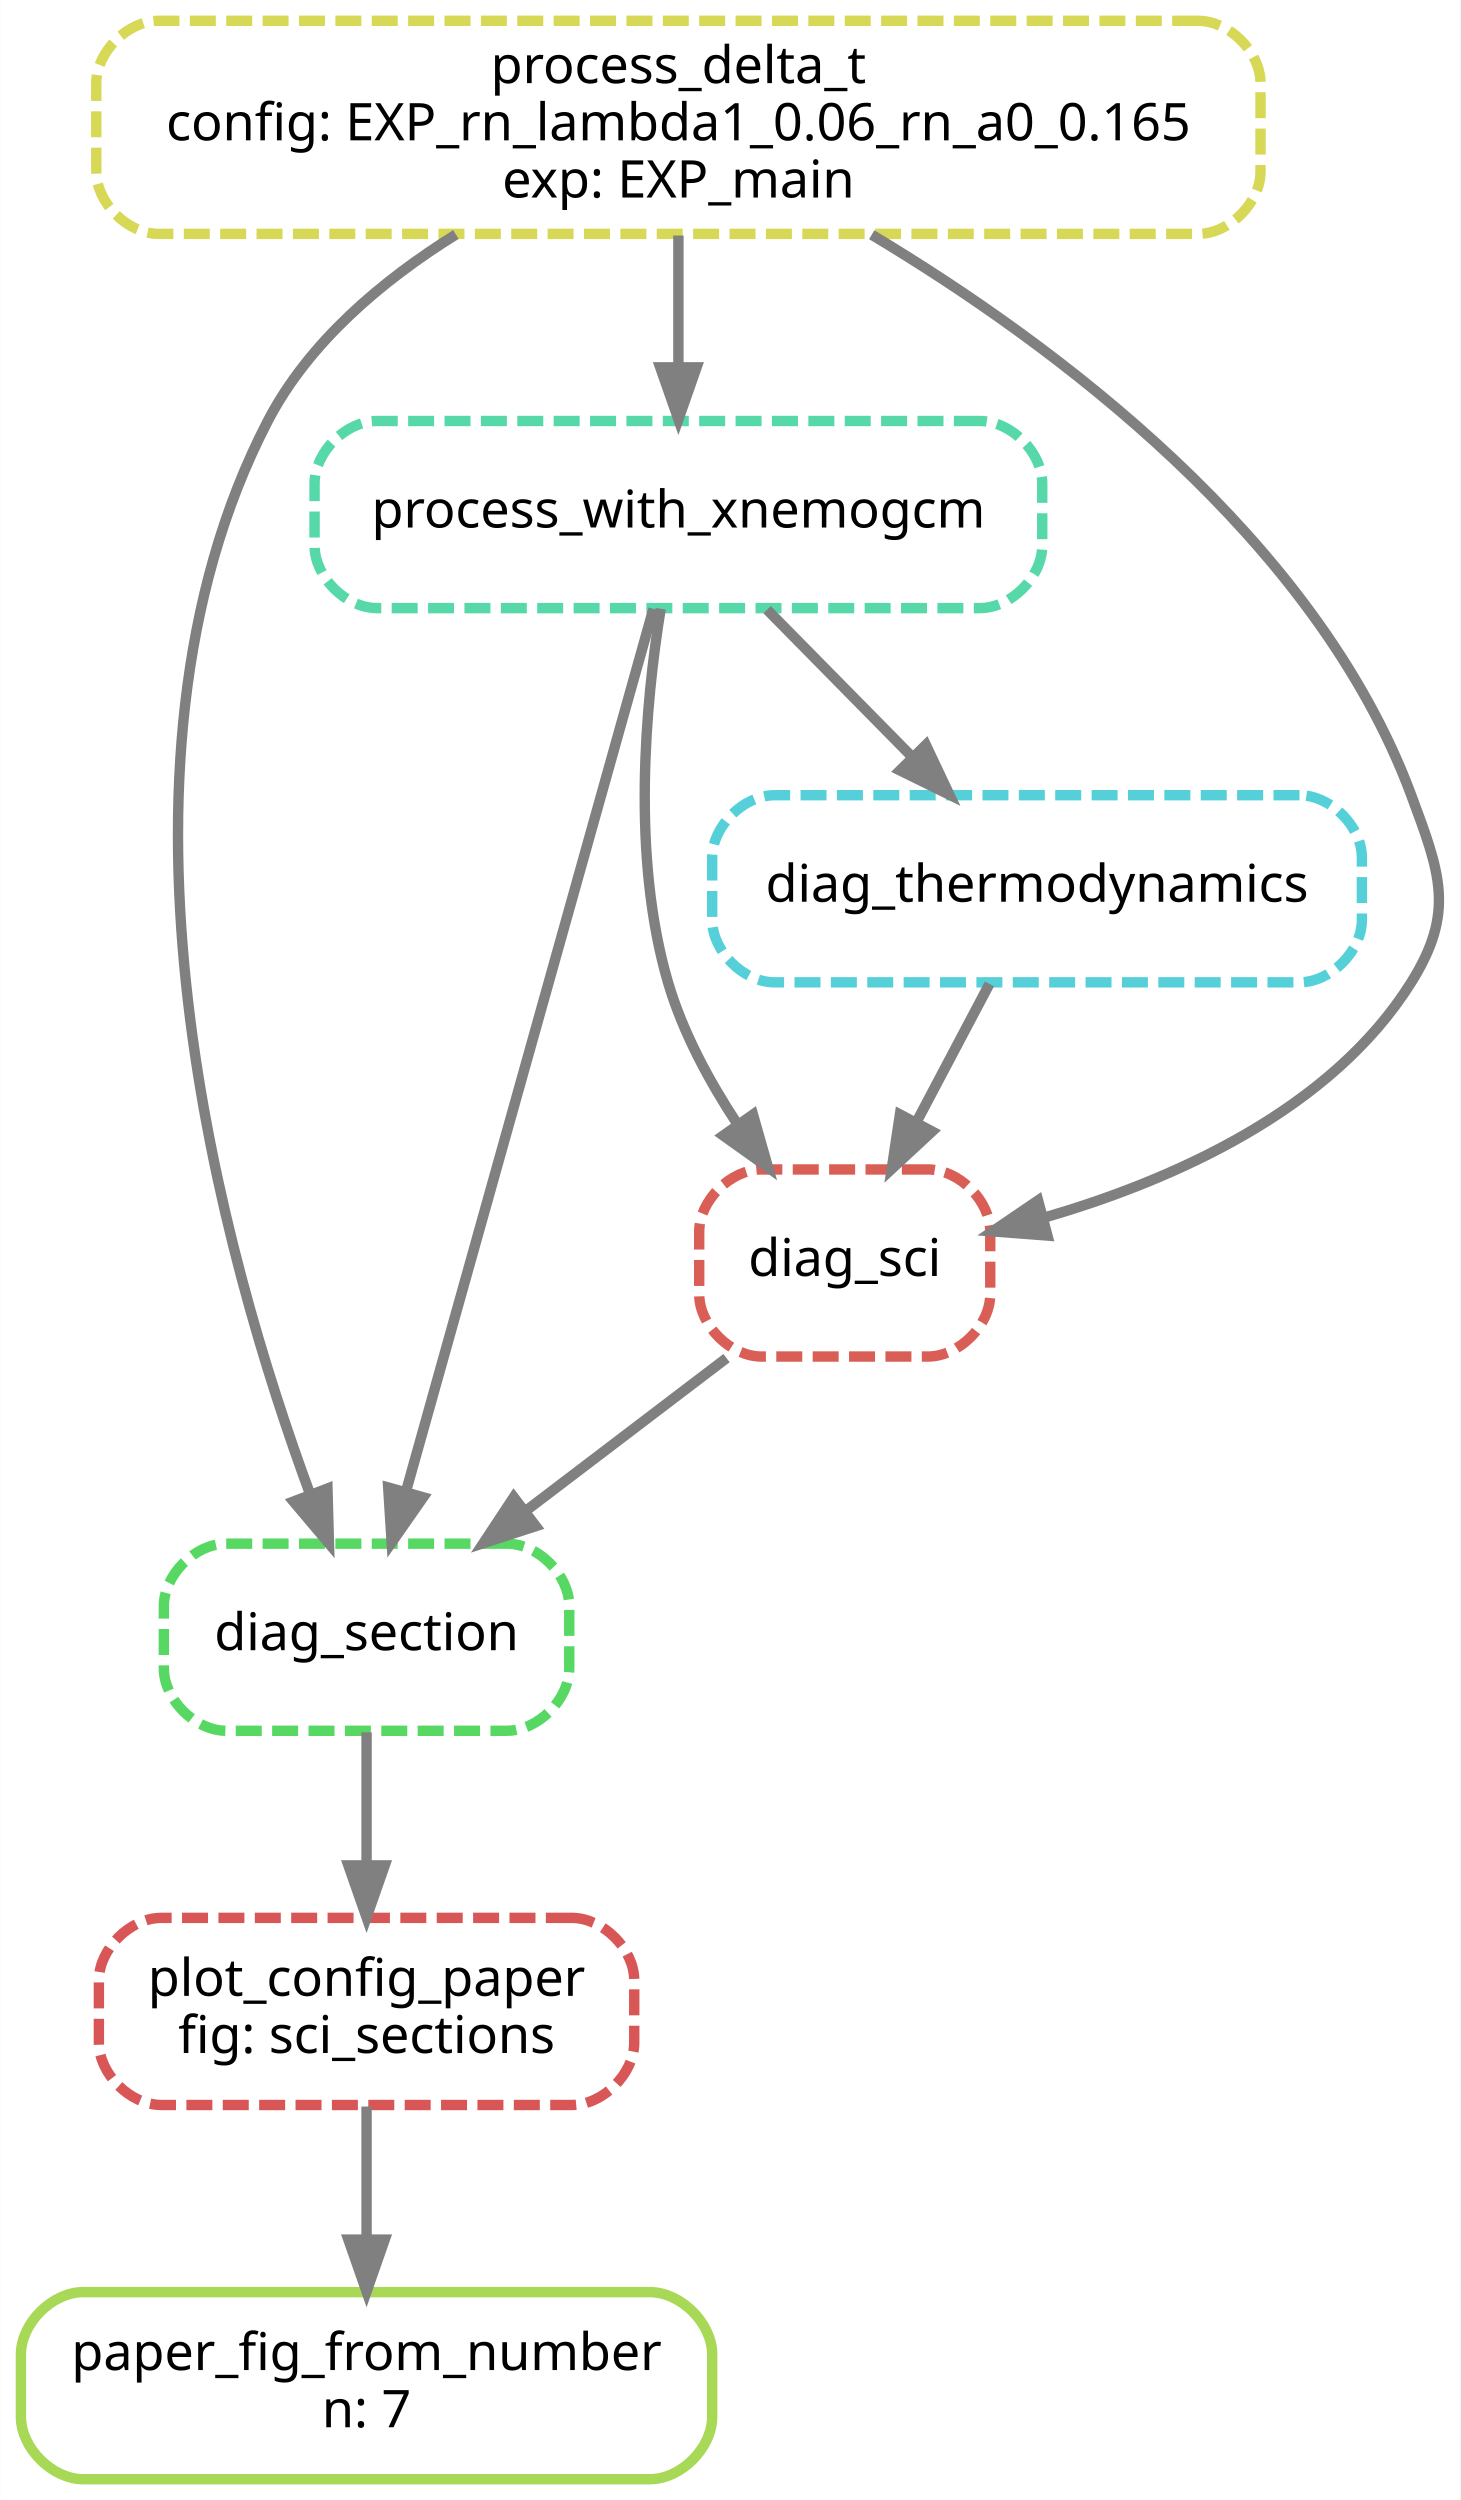
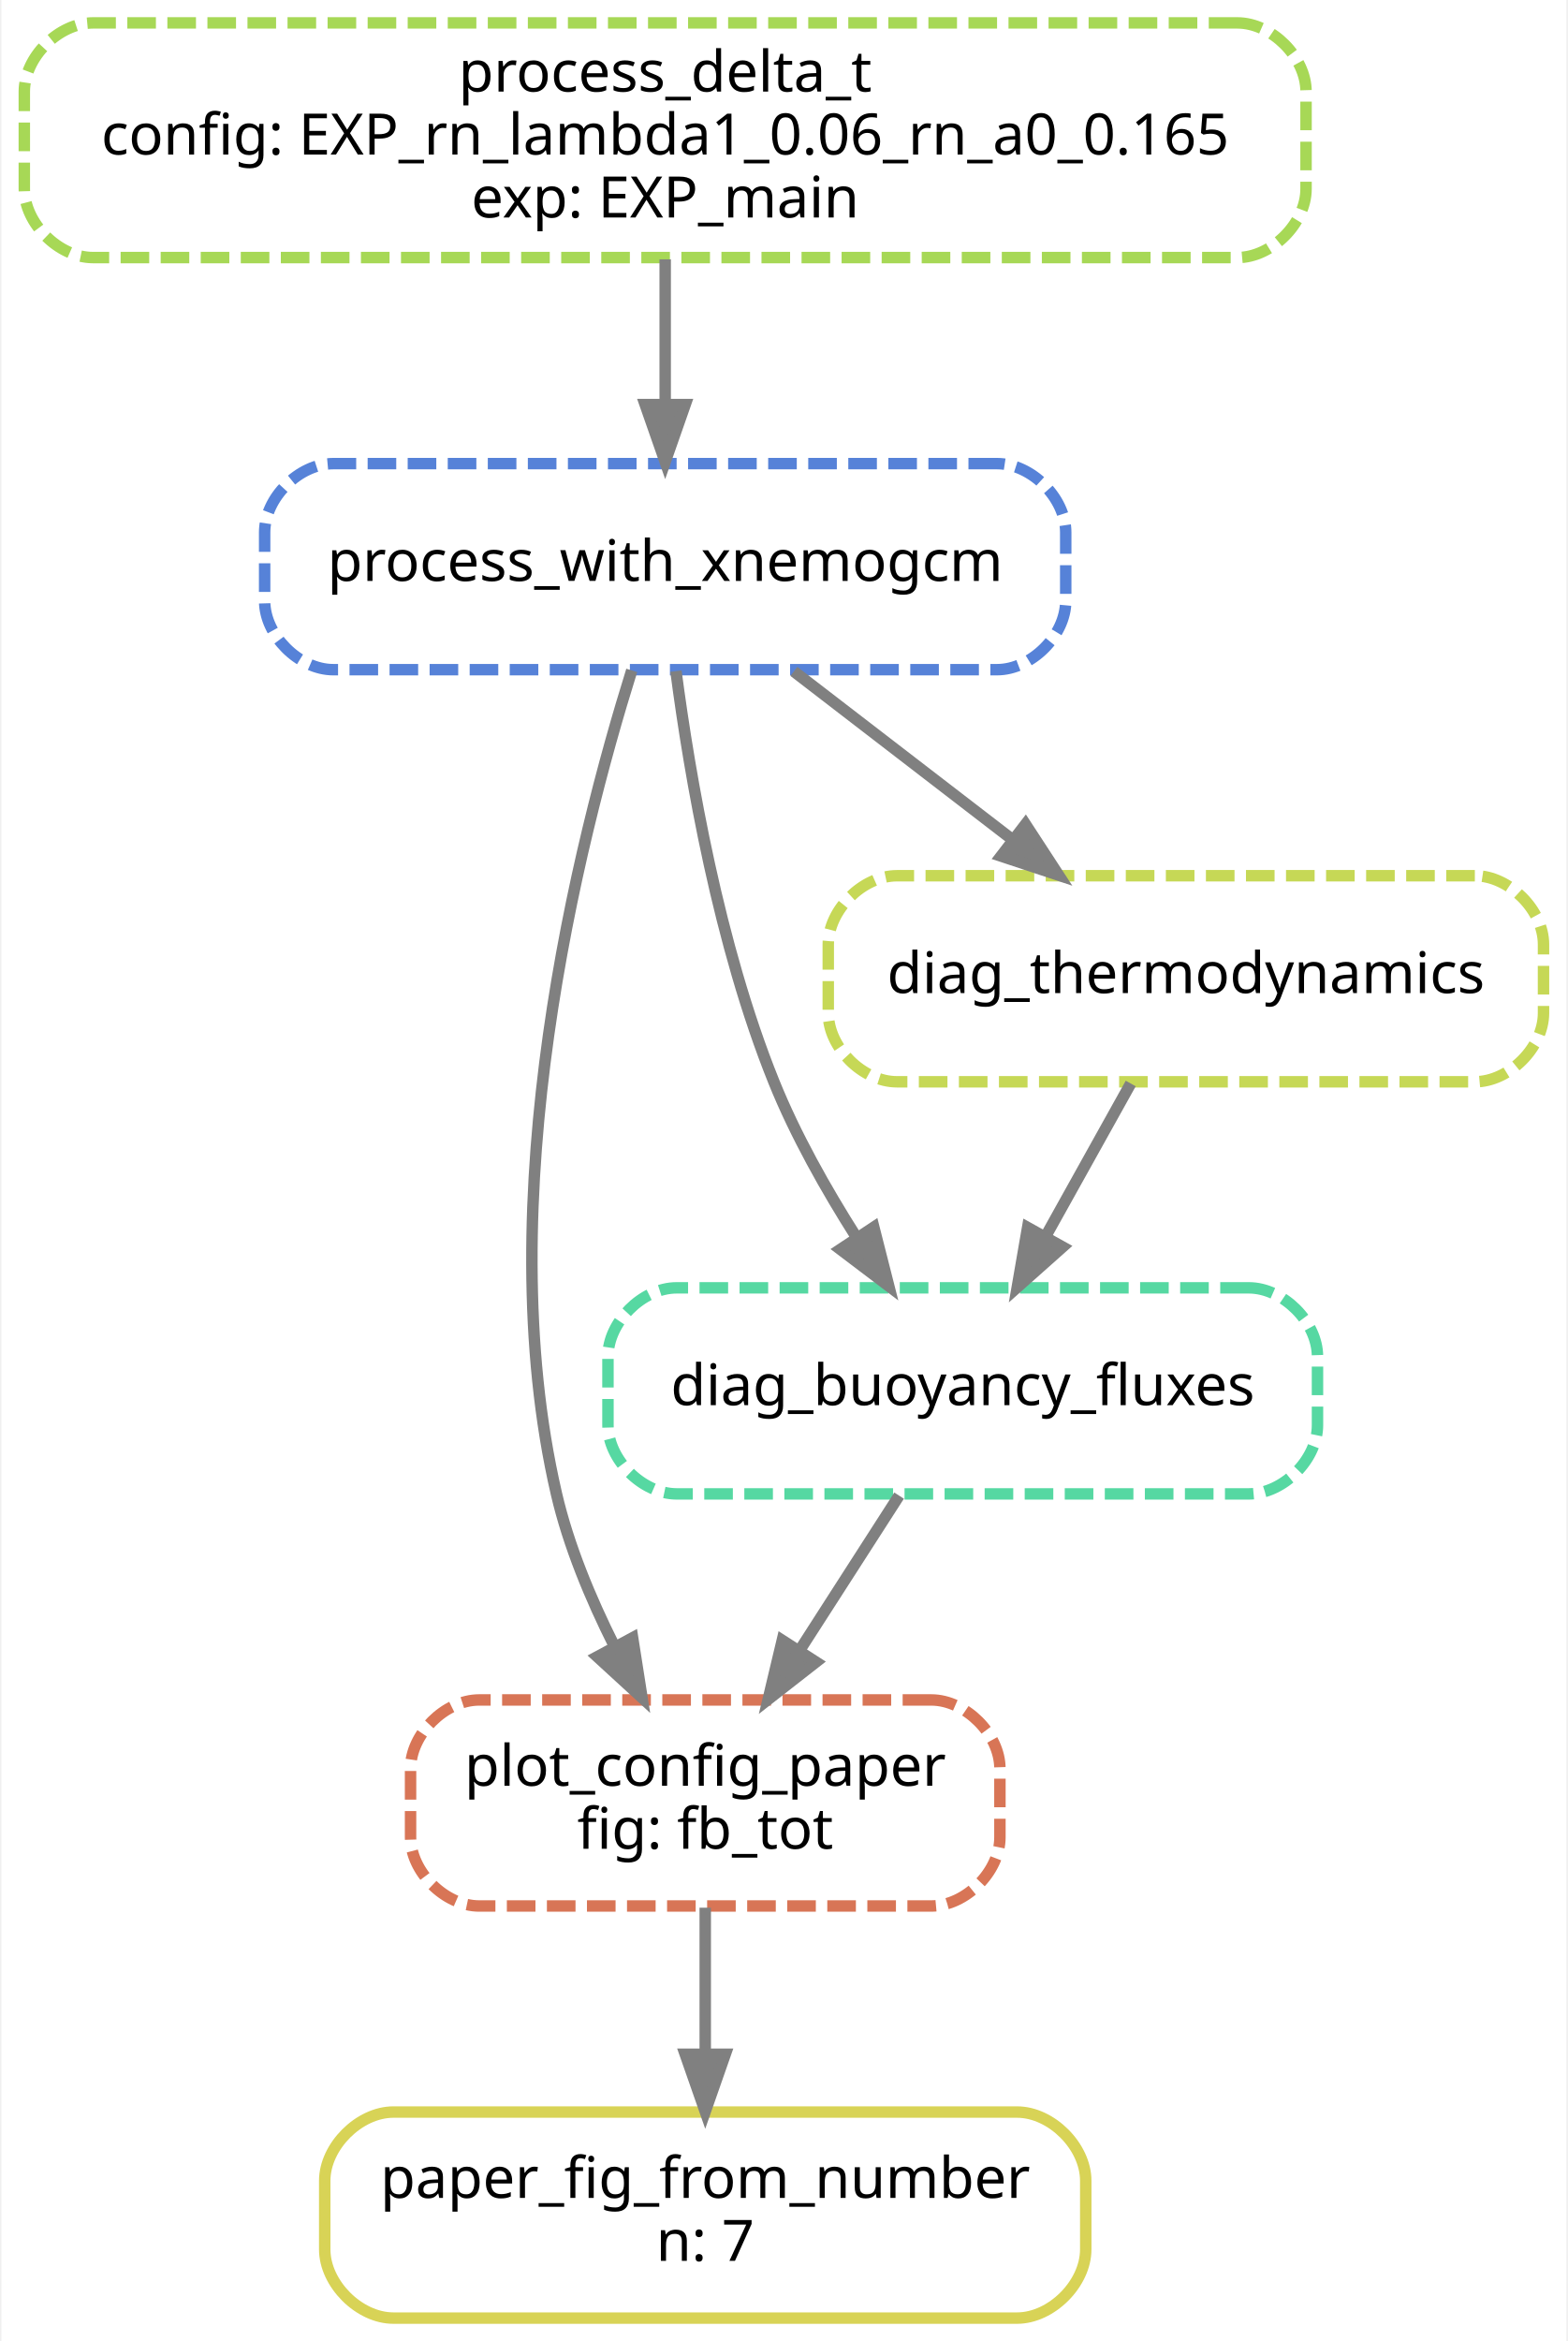
- <svg xmlns="http://www.w3.org/2000/svg" width="281pt" height="481pt" viewBox="0.00 0.00 280.95 481.00">
-   <g id="graph0" class="graph" transform="scale(1 1) rotate(0) translate(4 477)">
-     <polygon fill="white" stroke="transparent" points="-4,4 -4,-477 276.95,-477 276.95,4 -4,4" />
+ <svg xmlns="http://www.w3.org/2000/svg" width="274pt" height="409pt" viewBox="0.00 0.00 273.50 409.00">
+   <g id="graph0" class="graph" transform="scale(1 1) rotate(0) translate(4 405)">
+     <polygon fill="white" stroke="transparent" points="-4,4 -4,-405 269.5,-405 269.5,4 -4,4" />
    <g id="node1" class="node">
-       <path fill="none" stroke="#a7d856" stroke-width="2" d="M121,-36C121,-36 12,-36 12,-36 6,-36 0,-30 0,-24 0,-24 0,-12 0,-12 0,-6 6,0 12,0 12,0 121,0 121,0 127,0 133,-6 133,-12 133,-12 133,-24 133,-24 133,-30 127,-36 121,-36" />
-       <text text-anchor="middle" x="66.5" y="-21" font-family="sans" font-size="10.00">paper_fig_from_number</text>
-       <text text-anchor="middle" x="66.5" y="-10" font-family="sans" font-size="10.00">n: 7</text>
+       <path fill="none" stroke="#d8d356" stroke-width="2" d="M173.5,-36C173.5,-36 64.5,-36 64.5,-36 58.5,-36 52.5,-30 52.5,-24 52.5,-24 52.5,-12 52.5,-12 52.5,-6 58.5,0 64.5,0 64.5,0 173.5,0 173.5,0 179.5,0 185.5,-6 185.5,-12 185.5,-12 185.5,-24 185.5,-24 185.5,-30 179.5,-36 173.5,-36" />
+       <text text-anchor="middle" x="119" y="-21" font-family="sans" font-size="10.00">paper_fig_from_number</text>
+       <text text-anchor="middle" x="119" y="-10" font-family="sans" font-size="10.00">n: 7</text>
    </g>
    <g id="node2" class="node">
-       <path fill="none" stroke="#d85656" stroke-width="2" stroke-dasharray="5,2" d="M106,-108C106,-108 27,-108 27,-108 21,-108 15,-102 15,-96 15,-96 15,-84 15,-84 15,-78 21,-72 27,-72 27,-72 106,-72 106,-72 112,-72 118,-78 118,-84 118,-84 118,-96 118,-96 118,-102 112,-108 106,-108" />
-       <text text-anchor="middle" x="66.5" y="-93" font-family="sans" font-size="10.00">plot_config_paper</text>
-       <text text-anchor="middle" x="66.5" y="-82" font-family="sans" font-size="10.00">fig: sci_sections</text>
+       <path fill="none" stroke="#d87556" stroke-width="2" stroke-dasharray="5,2" d="M158.5,-108C158.5,-108 79.5,-108 79.5,-108 73.5,-108 67.5,-102 67.5,-96 67.5,-96 67.5,-84 67.5,-84 67.5,-78 73.5,-72 79.5,-72 79.5,-72 158.5,-72 158.5,-72 164.5,-72 170.5,-78 170.5,-84 170.5,-84 170.5,-96 170.5,-96 170.5,-102 164.5,-108 158.5,-108" />
+       <text text-anchor="middle" x="119" y="-93" font-family="sans" font-size="10.00">plot_config_paper</text>
+       <text text-anchor="middle" x="119" y="-82" font-family="sans" font-size="10.00">fig: fb_tot</text>
    </g>
    <g id="edge1" class="edge">
-       <path fill="none" stroke="grey" stroke-width="2" d="M66.5,-71.7C66.5,-63.98 66.5,-54.71 66.5,-46.11" />
-       <polygon fill="grey" stroke="grey" stroke-width="2" points="70,-46.1 66.5,-36.1 63,-46.1 70,-46.1" />
+       <path fill="none" stroke="grey" stroke-width="2" d="M119,-71.7C119,-63.98 119,-54.71 119,-46.11" />
+       <polygon fill="grey" stroke="grey" stroke-width="2" points="122.5,-46.1 119,-36.1 115.5,-46.1 122.5,-46.1" />
    </g>
    <g id="node3" class="node">
-       <path fill="none" stroke="#56d863" stroke-width="2" stroke-dasharray="5,2" d="M93.5,-180C93.5,-180 39.5,-180 39.5,-180 33.5,-180 27.5,-174 27.5,-168 27.5,-168 27.5,-156 27.5,-156 27.5,-150 33.5,-144 39.5,-144 39.5,-144 93.5,-144 93.5,-144 99.5,-144 105.5,-150 105.5,-156 105.5,-156 105.5,-168 105.5,-168 105.5,-174 99.5,-180 93.5,-180" />
-       <text text-anchor="middle" x="66.5" y="-159.5" font-family="sans" font-size="10.00">diag_section</text>
+       <path fill="none" stroke="#5682d8" stroke-width="2" stroke-dasharray="5,2" d="M170,-324C170,-324 54,-324 54,-324 48,-324 42,-318 42,-312 42,-312 42,-300 42,-300 42,-294 48,-288 54,-288 54,-288 170,-288 170,-288 176,-288 182,-294 182,-300 182,-300 182,-312 182,-312 182,-318 176,-324 170,-324" />
+       <text text-anchor="middle" x="112" y="-303.5" font-family="sans" font-size="10.00">process_with_xnemogcm</text>
    </g>
    <g id="edge2" class="edge">
-       <path fill="none" stroke="grey" stroke-width="2" d="M66.5,-143.7C66.5,-135.98 66.5,-126.71 66.5,-118.11" />
-       <polygon fill="grey" stroke="grey" stroke-width="2" points="70,-118.1 66.5,-108.1 63,-118.1 70,-118.1" />
+       <path fill="none" stroke="grey" stroke-width="2" d="M106.16,-287.87C96.89,-258.21 81.04,-195.54 93,-144 95.1,-134.96 98.97,-125.68 103.09,-117.47" />
+       <polygon fill="grey" stroke="grey" stroke-width="2" points="106.31,-118.86 107.95,-108.39 100.14,-115.55 106.31,-118.86" />
+     </g>
+     <g id="node5" class="node">
+       <path fill="none" stroke="#56d8a2" stroke-width="2" stroke-dasharray="5,2" d="M214,-180C214,-180 114,-180 114,-180 108,-180 102,-174 102,-168 102,-168 102,-156 102,-156 102,-150 108,-144 114,-144 114,-144 214,-144 214,-144 220,-144 226,-150 226,-156 226,-156 226,-168 226,-168 226,-174 220,-180 214,-180" />
+       <text text-anchor="middle" x="164" y="-159.5" font-family="sans" font-size="10.00">diag_buoyancy_fluxes</text>
+     </g>
+     <g id="edge5" class="edge">
+       <path fill="none" stroke="grey" stroke-width="2" d="M113.88,-287.75C116.29,-269.43 121.36,-239.88 131,-216 134.75,-206.7 140.11,-197.2 145.41,-188.86" />
+       <polygon fill="grey" stroke="grey" stroke-width="2" points="148.46,-190.59 151.07,-180.32 142.62,-186.72 148.46,-190.59" />
+     </g>
+     <g id="node6" class="node">
+       <path fill="none" stroke="#c6d856" stroke-width="2" stroke-dasharray="5,2" d="M253.5,-252C253.5,-252 152.5,-252 152.5,-252 146.5,-252 140.5,-246 140.5,-240 140.5,-240 140.5,-228 140.5,-228 140.5,-222 146.5,-216 152.5,-216 152.5,-216 253.5,-216 253.5,-216 259.5,-216 265.5,-222 265.5,-228 265.5,-228 265.5,-240 265.5,-240 265.5,-246 259.5,-252 253.5,-252" />
+       <text text-anchor="middle" x="203" y="-231.5" font-family="sans" font-size="10.00">diag_thermodynamics</text>
+     </g>
+     <g id="edge7" class="edge">
+       <path fill="none" stroke="grey" stroke-width="2" d="M134.49,-287.7C145.96,-278.88 160.06,-268.03 172.48,-258.47" />
+       <polygon fill="grey" stroke="grey" stroke-width="2" points="174.97,-260.98 180.76,-252.1 170.7,-255.43 174.97,-260.98" />
    </g>
    <g id="node4" class="node">
-       <path fill="none" stroke="#56d8a9" stroke-width="2" stroke-dasharray="5,2" d="M184.5,-396C184.5,-396 68.5,-396 68.5,-396 62.5,-396 56.5,-390 56.5,-384 56.5,-384 56.5,-372 56.5,-372 56.5,-366 62.5,-360 68.5,-360 68.5,-360 184.5,-360 184.5,-360 190.5,-360 196.5,-366 196.5,-372 196.5,-372 196.5,-384 196.5,-384 196.5,-390 190.5,-396 184.5,-396" />
-       <text text-anchor="middle" x="126.5" y="-375.5" font-family="sans" font-size="10.00">process_with_xnemogcm</text>
+       <path fill="none" stroke="#a7d856" stroke-width="2" stroke-dasharray="5,2" d="M212,-401C212,-401 12,-401 12,-401 6,-401 0,-395 0,-389 0,-389 0,-372 0,-372 0,-366 6,-360 12,-360 12,-360 212,-360 212,-360 218,-360 224,-366 224,-372 224,-372 224,-389 224,-389 224,-395 218,-401 212,-401" />
+       <text text-anchor="middle" x="112" y="-389" font-family="sans" font-size="10.00">process_delta_t</text>
+       <text text-anchor="middle" x="112" y="-378" font-family="sans" font-size="10.00">config: EXP_rn_lambda1_0.06_rn_a0_0.165</text>
+       <text text-anchor="middle" x="112" y="-367" font-family="sans" font-size="10.00">exp: EXP_main</text>
+     </g>
+     <g id="edge4" class="edge">
+       <path fill="none" stroke="grey" stroke-width="2" d="M112,-359.69C112,-351.91 112,-342.84 112,-334.45" />
+       <polygon fill="grey" stroke="grey" stroke-width="2" points="115.5,-334.32 112,-324.32 108.5,-334.32 115.5,-334.32" />
    </g>
    <g id="edge3" class="edge">
-       <path fill="none" stroke="grey" stroke-width="2" d="M121.69,-359.85C111.29,-322.75 86.63,-234.81 74.1,-190.1" />
-       <polygon fill="grey" stroke="grey" stroke-width="2" points="77.4,-188.92 71.33,-180.23 70.66,-190.81 77.4,-188.92" />
-     </g>
-     <g id="node6" class="node">
-       <path fill="none" stroke="#d85e56" stroke-width="2" stroke-dasharray="5,2" d="M174.5,-252C174.5,-252 142.5,-252 142.5,-252 136.5,-252 130.5,-246 130.5,-240 130.5,-240 130.5,-228 130.5,-228 130.5,-222 136.5,-216 142.5,-216 142.5,-216 174.5,-216 174.5,-216 180.5,-216 186.5,-222 186.5,-228 186.5,-228 186.5,-240 186.5,-240 186.5,-246 180.5,-252 174.5,-252" />
-       <text text-anchor="middle" x="158.5" y="-231.5" font-family="sans" font-size="10.00">diag_sci</text>
-     </g>
-     <g id="edge7" class="edge">
-       <path fill="none" stroke="grey" stroke-width="2" d="M123.09,-359.87C120.16,-341.65 117.41,-312.17 124.5,-288 127.3,-278.45 132.41,-268.98 137.83,-260.76" />
-       <polygon fill="grey" stroke="grey" stroke-width="2" points="140.85,-262.56 143.75,-252.37 135.12,-258.52 140.85,-262.56" />
-     </g>
-     <g id="node7" class="node">
-       <path fill="none" stroke="#56d0d8" stroke-width="2" stroke-dasharray="5,2" d="M246,-324C246,-324 145,-324 145,-324 139,-324 133,-318 133,-312 133,-312 133,-300 133,-300 133,-294 139,-288 145,-288 145,-288 246,-288 246,-288 252,-288 258,-294 258,-300 258,-300 258,-312 258,-312 258,-318 252,-324 246,-324" />
-       <text text-anchor="middle" x="195.5" y="-303.5" font-family="sans" font-size="10.00">diag_thermodynamics</text>
-     </g>
-     <g id="edge10" class="edge">
-       <path fill="none" stroke="grey" stroke-width="2" d="M143.56,-359.7C152,-351.14 162.32,-340.66 171.54,-331.3" />
-       <polygon fill="grey" stroke="grey" stroke-width="2" points="174.11,-333.68 178.64,-324.1 169.13,-328.77 174.11,-333.68" />
-     </g>
-     <g id="node5" class="node">
-       <path fill="none" stroke="#d6d856" stroke-width="2" stroke-dasharray="5,2" d="M226.5,-473C226.5,-473 26.5,-473 26.5,-473 20.5,-473 14.5,-467 14.5,-461 14.5,-461 14.5,-444 14.5,-444 14.5,-438 20.5,-432 26.5,-432 26.5,-432 226.5,-432 226.5,-432 232.5,-432 238.5,-438 238.5,-444 238.5,-444 238.5,-461 238.5,-461 238.5,-467 232.5,-473 226.5,-473" />
-       <text text-anchor="middle" x="126.5" y="-461" font-family="sans" font-size="10.00">process_delta_t</text>
-       <text text-anchor="middle" x="126.5" y="-450" font-family="sans" font-size="10.00">config: EXP_rn_lambda1_0.06_rn_a0_0.165</text>
-       <text text-anchor="middle" x="126.5" y="-439" font-family="sans" font-size="10.00">exp: EXP_main</text>
-     </g>
-     <g id="edge5" class="edge">
-       <path fill="none" stroke="grey" stroke-width="2" d="M83.69,-431.88C69.53,-423.06 55.38,-411.17 47.5,-396 12.36,-328.37 39,-234.57 55.69,-189.4" />
-       <polygon fill="grey" stroke="grey" stroke-width="2" points="58.98,-190.61 59.27,-180.02 52.44,-188.11 58.98,-190.61" />
+       <path fill="none" stroke="grey" stroke-width="2" d="M152.88,-143.7C147.64,-135.56 141.3,-125.69 135.52,-116.7" />
+       <polygon fill="grey" stroke="grey" stroke-width="2" points="138.35,-114.62 130,-108.1 132.46,-118.41 138.35,-114.62" />
    </g>
    <g id="edge6" class="edge">
-       <path fill="none" stroke="grey" stroke-width="2" d="M126.5,-431.69C126.5,-423.91 126.5,-414.84 126.5,-406.45" />
-       <polygon fill="grey" stroke="grey" stroke-width="2" points="130,-406.32 126.5,-396.32 123,-406.32 130,-406.32" />
-     </g>
-     <g id="edge9" class="edge">
-       <path fill="none" stroke="grey" stroke-width="2" d="M163.69,-431.84C198.95,-410.7 249.18,-373.35 267.5,-324 273.07,-309 275.99,-301.56 267.5,-288 252.1,-263.39 221.63,-249.91 196.82,-242.71" />
-       <polygon fill="grey" stroke="grey" stroke-width="2" points="197.5,-239.27 186.93,-240.08 195.7,-246.04 197.5,-239.27" />
-     </g>
-     <g id="edge4" class="edge">
-       <path fill="none" stroke="grey" stroke-width="2" d="M135.76,-215.7C124.06,-206.8 109.64,-195.82 96.99,-186.2" />
-       <polygon fill="grey" stroke="grey" stroke-width="2" points="99.06,-183.37 88.98,-180.1 94.82,-188.94 99.06,-183.37" />
-     </g>
-     <g id="edge8" class="edge">
-       <path fill="none" stroke="grey" stroke-width="2" d="M186.35,-287.7C182.1,-279.64 176.94,-269.89 172.23,-260.98" />
-       <polygon fill="grey" stroke="grey" stroke-width="2" points="175.31,-259.31 167.54,-252.1 169.12,-262.58 175.31,-259.31" />
+       <path fill="none" stroke="grey" stroke-width="2" d="M193.36,-215.7C188.87,-207.64 183.44,-197.89 178.48,-188.98" />
+       <polygon fill="grey" stroke="grey" stroke-width="2" points="181.45,-187.14 173.53,-180.1 175.34,-190.54 181.45,-187.14" />
    </g>
  </g>
</svg>
